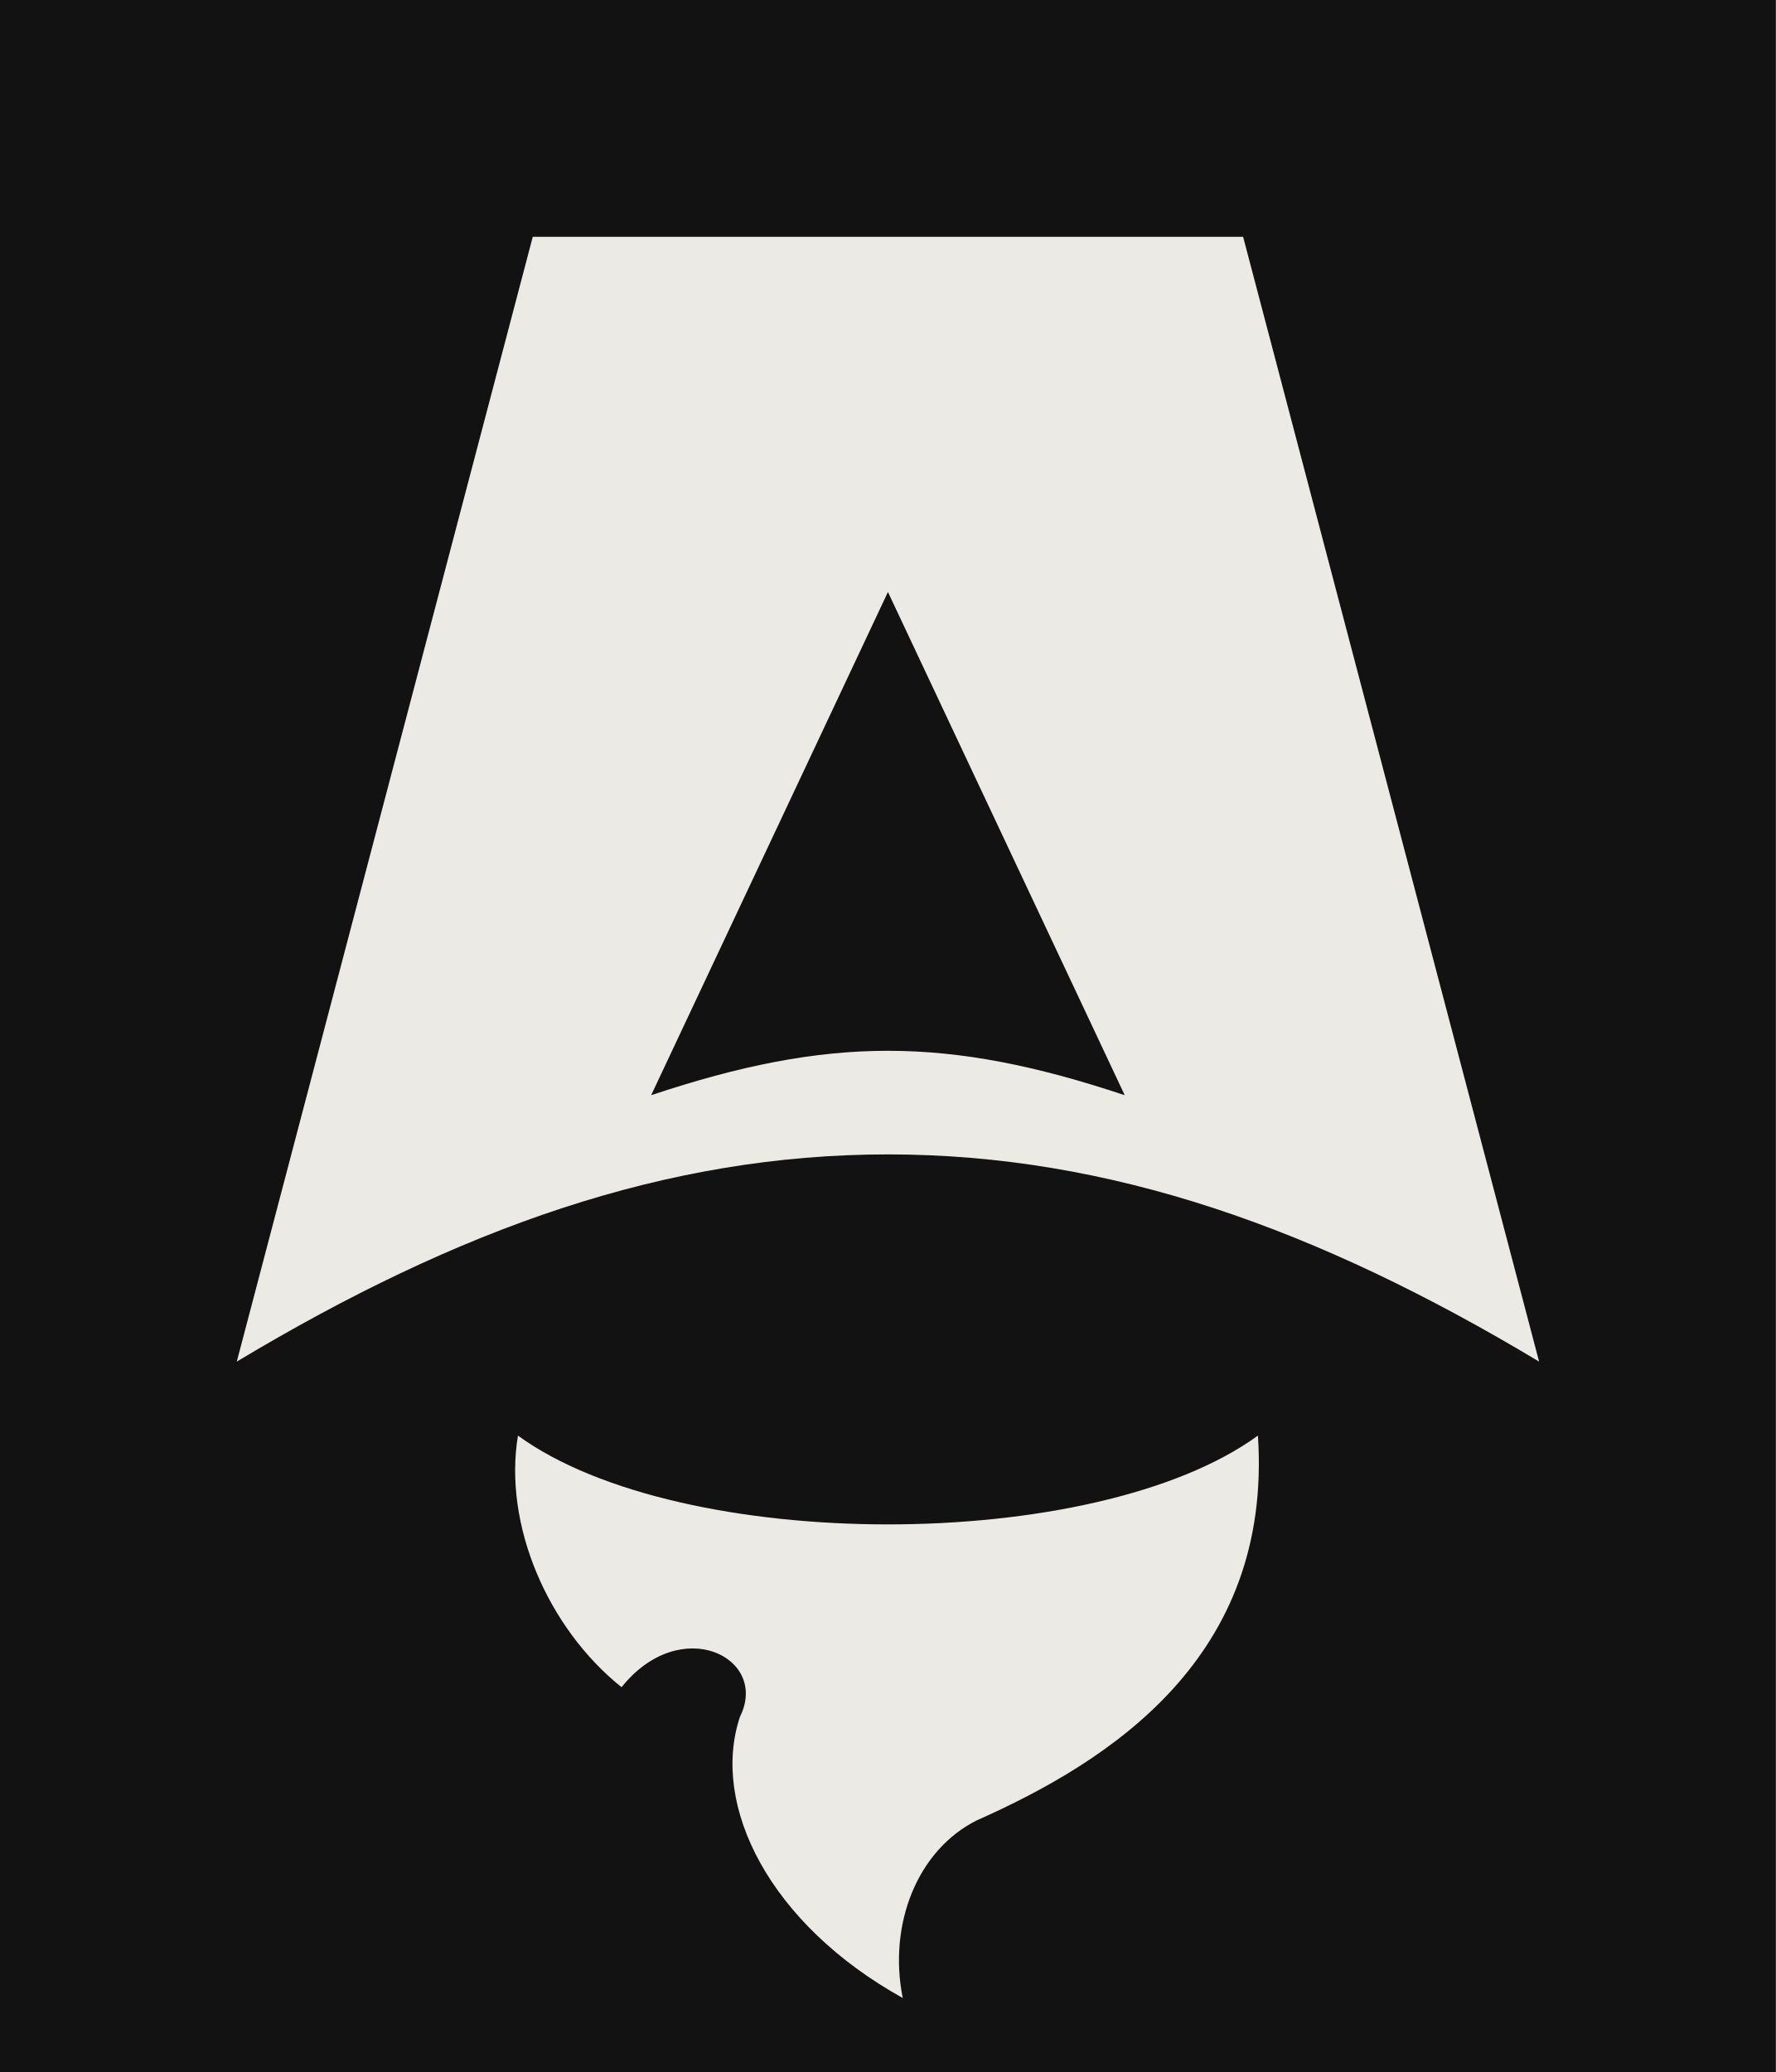
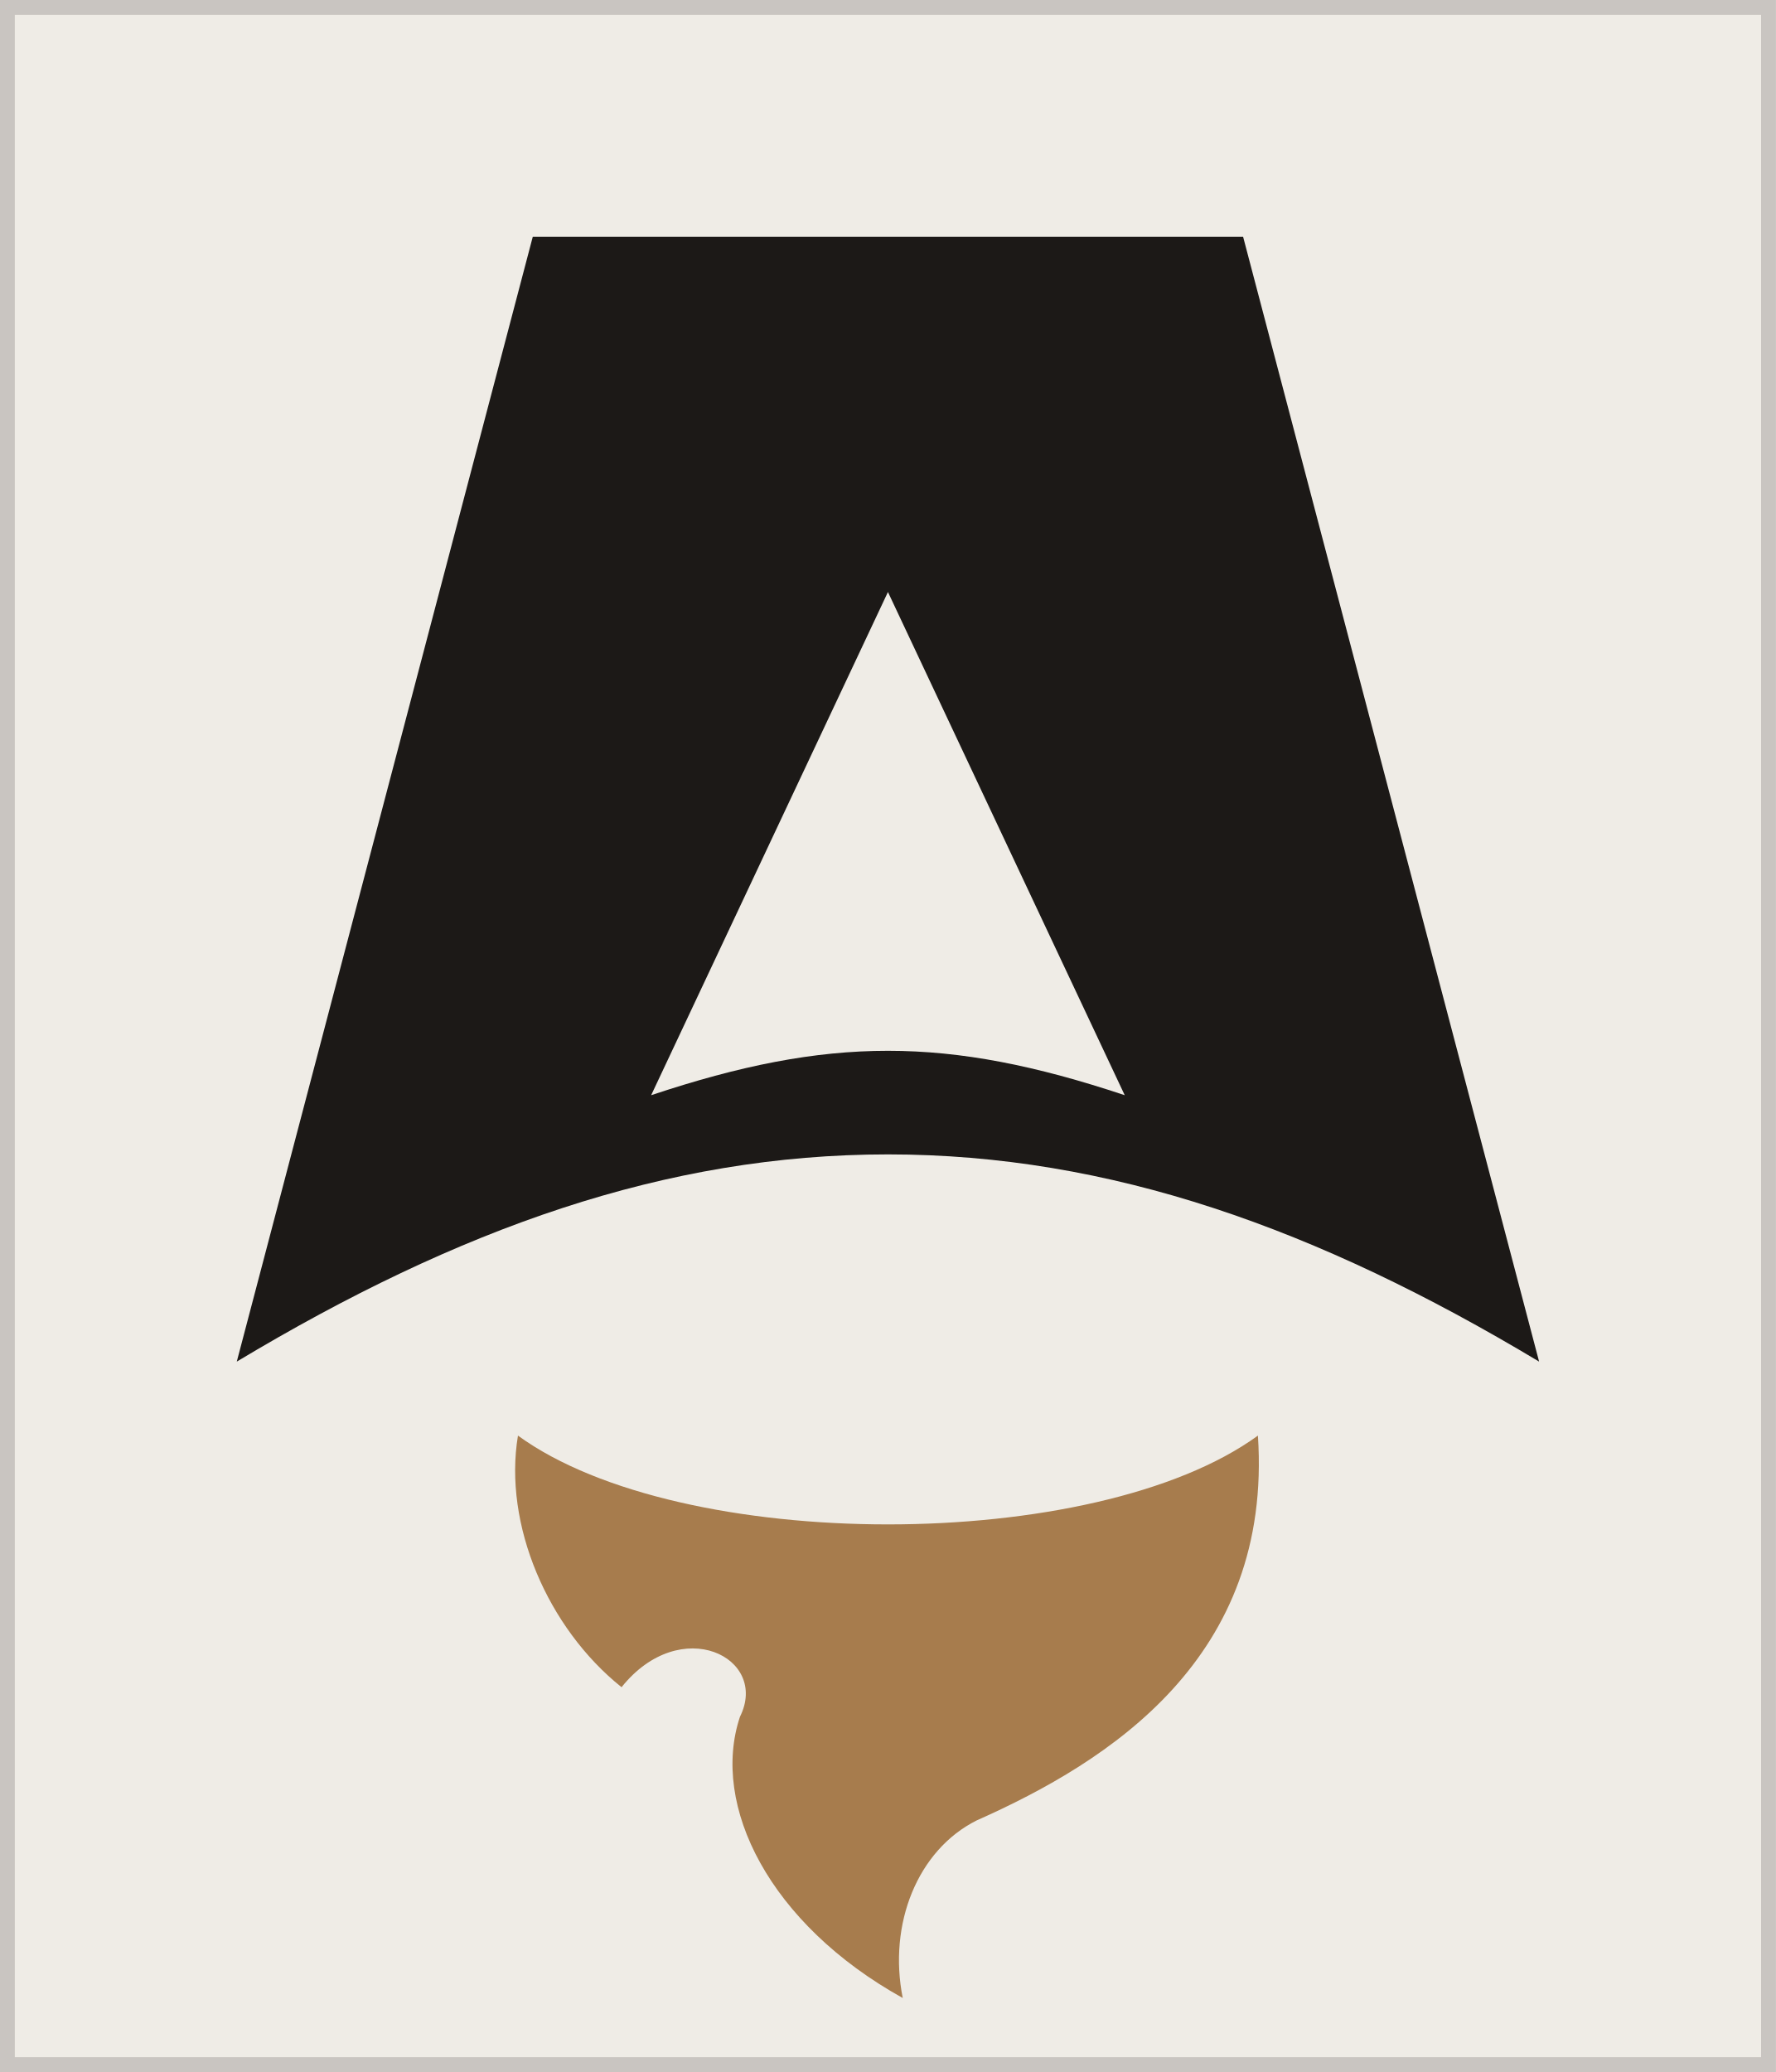
<svg xmlns="http://www.w3.org/2000/svg" viewBox="0 0 120 140" fill="none">
-   <rect width="120" height="140" fill="#111211" />
-   <path d="M36 16H84L104 92C89 83 75 78 60 78C45 78 31 83 16 92L36 16ZM60 40L44 74C50 72 55 71 60 71C65 71 70 72 76 74L60 40Z" fill="#ECEAE4" />
-   <path d="M35 97C46 105 74 105 85 97C86 112 75 119 66 123C62 125 60 130 61 135C52 130 48 122 50 116C52 112 46 109 42 114C37 110 34 103 35 97Z" fill="#ECEAE4" />
+   <style>
+     .bg { fill: #EFECE6; stroke: rgba(28, 25, 23, 0.18); stroke-width: 2; }
+     .fg { fill: #1C1917; }
+     .accent { fill: #A77C4D; }
+     @media (prefers-color-scheme: dark) {
+       .bg { fill: #20201E; stroke: rgba(234, 228, 217, 0.22); }
+       .fg { fill: #EAE4D9; }
+       .accent { fill: #C8A97E; }
+     }
+   </style>
+   <rect class="bg" width="120" height="140" />
+   <path class="fg" d="M36 16H84L104 92C89 83 75 78 60 78C45 78 31 83 16 92L36 16ZM60 40L44 74C50 72 55 71 60 71C65 71 70 72 76 74L60 40Z" />
+   <path class="accent" d="M35 97C46 105 74 105 85 97C86 112 75 119 66 123C62 125 60 130 61 135C52 130 48 122 50 116C52 112 46 109 42 114C37 110 34 103 35 97Z" />
</svg>
